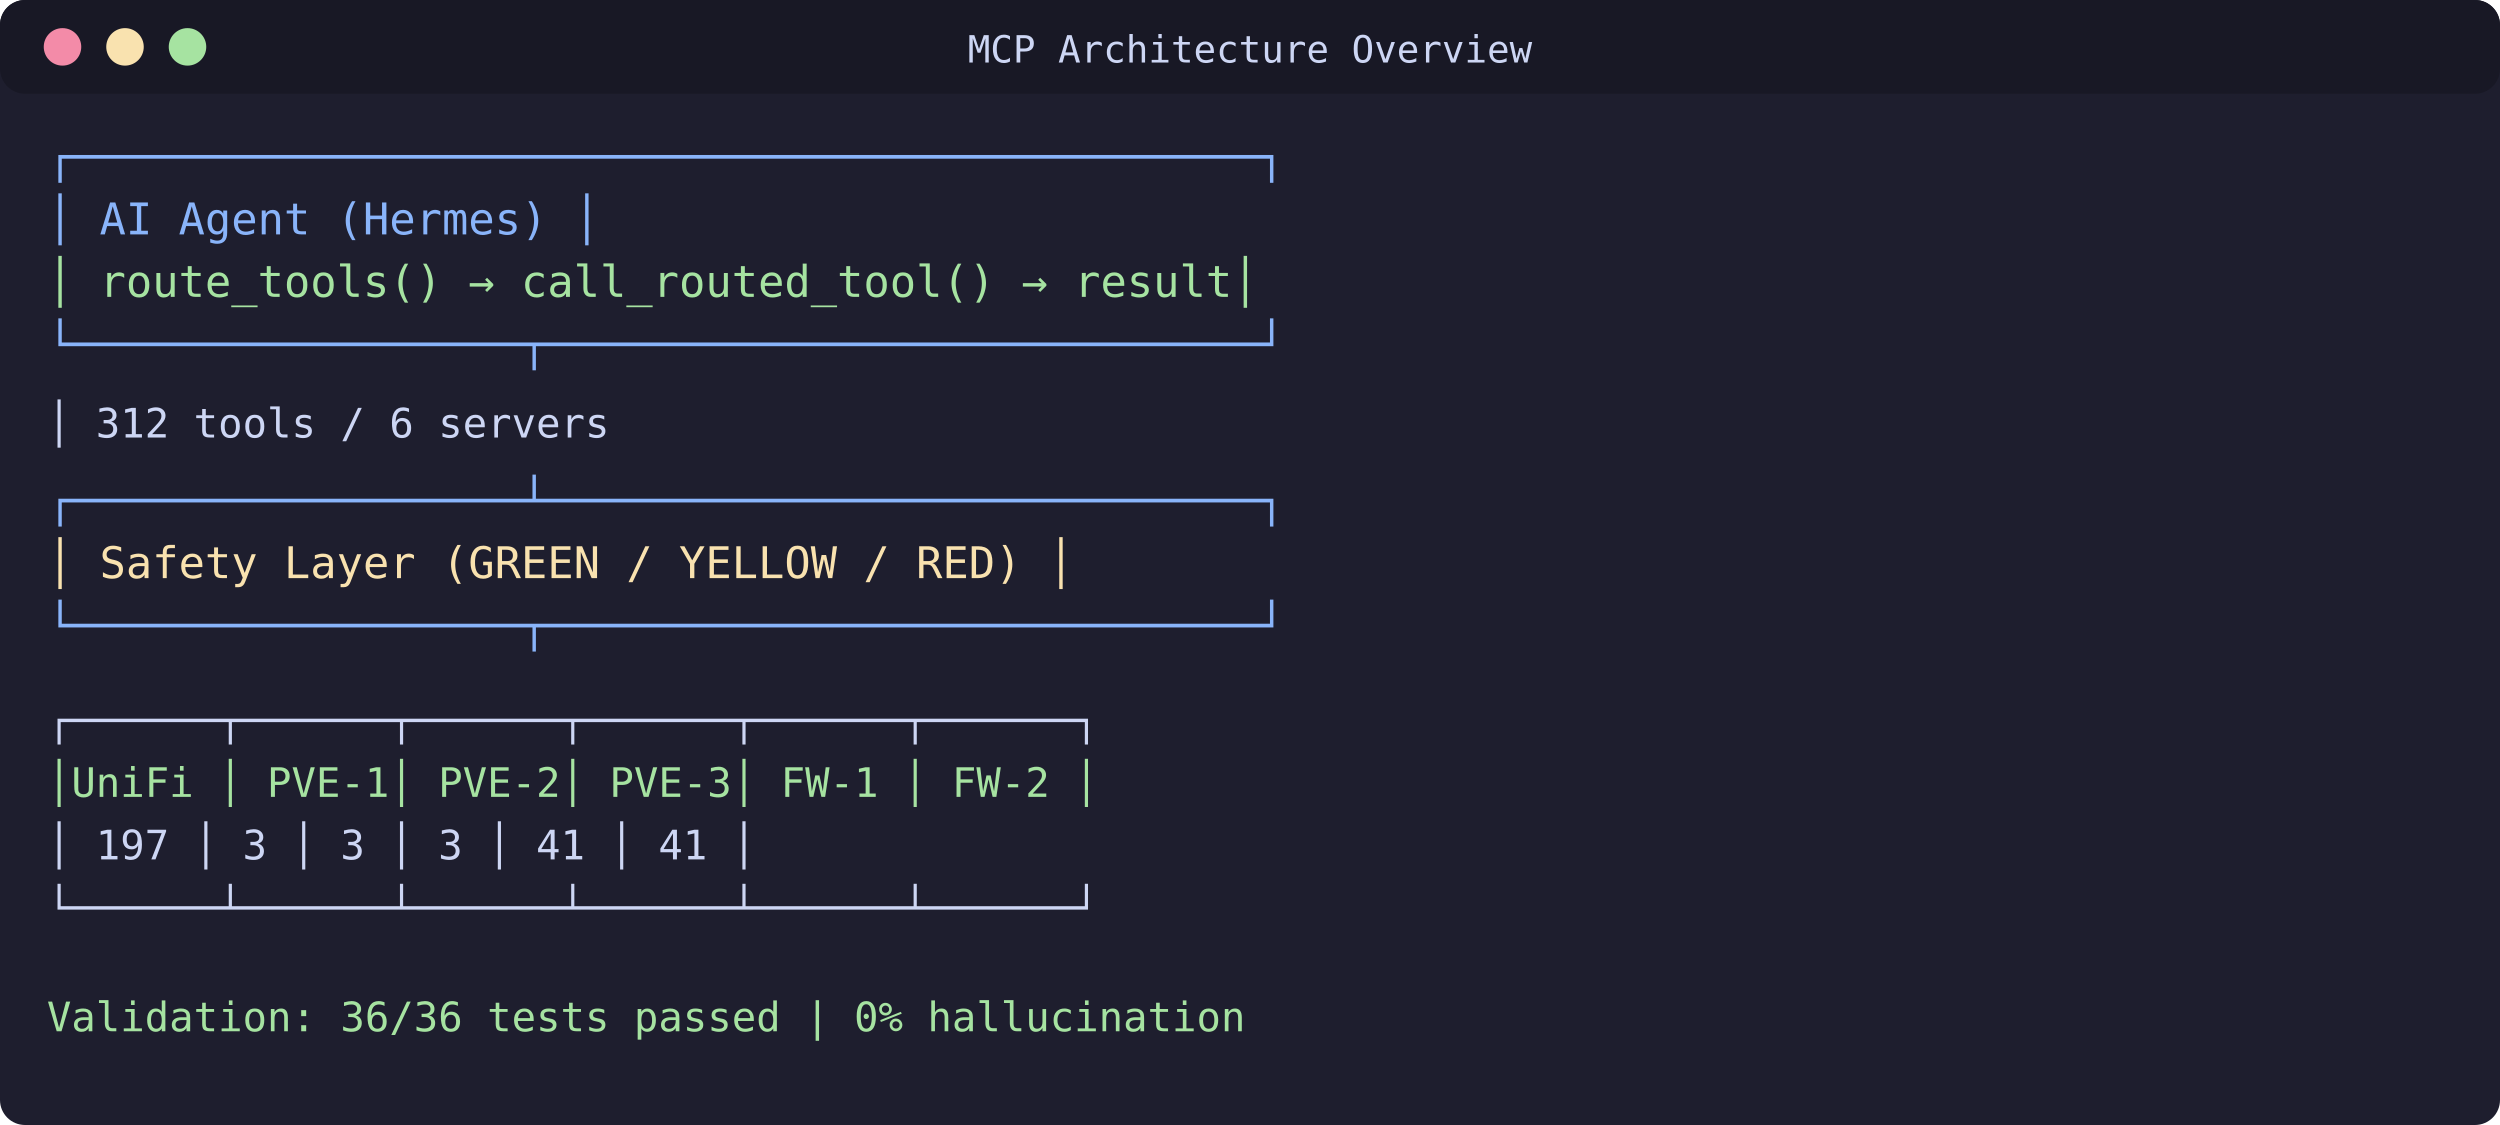
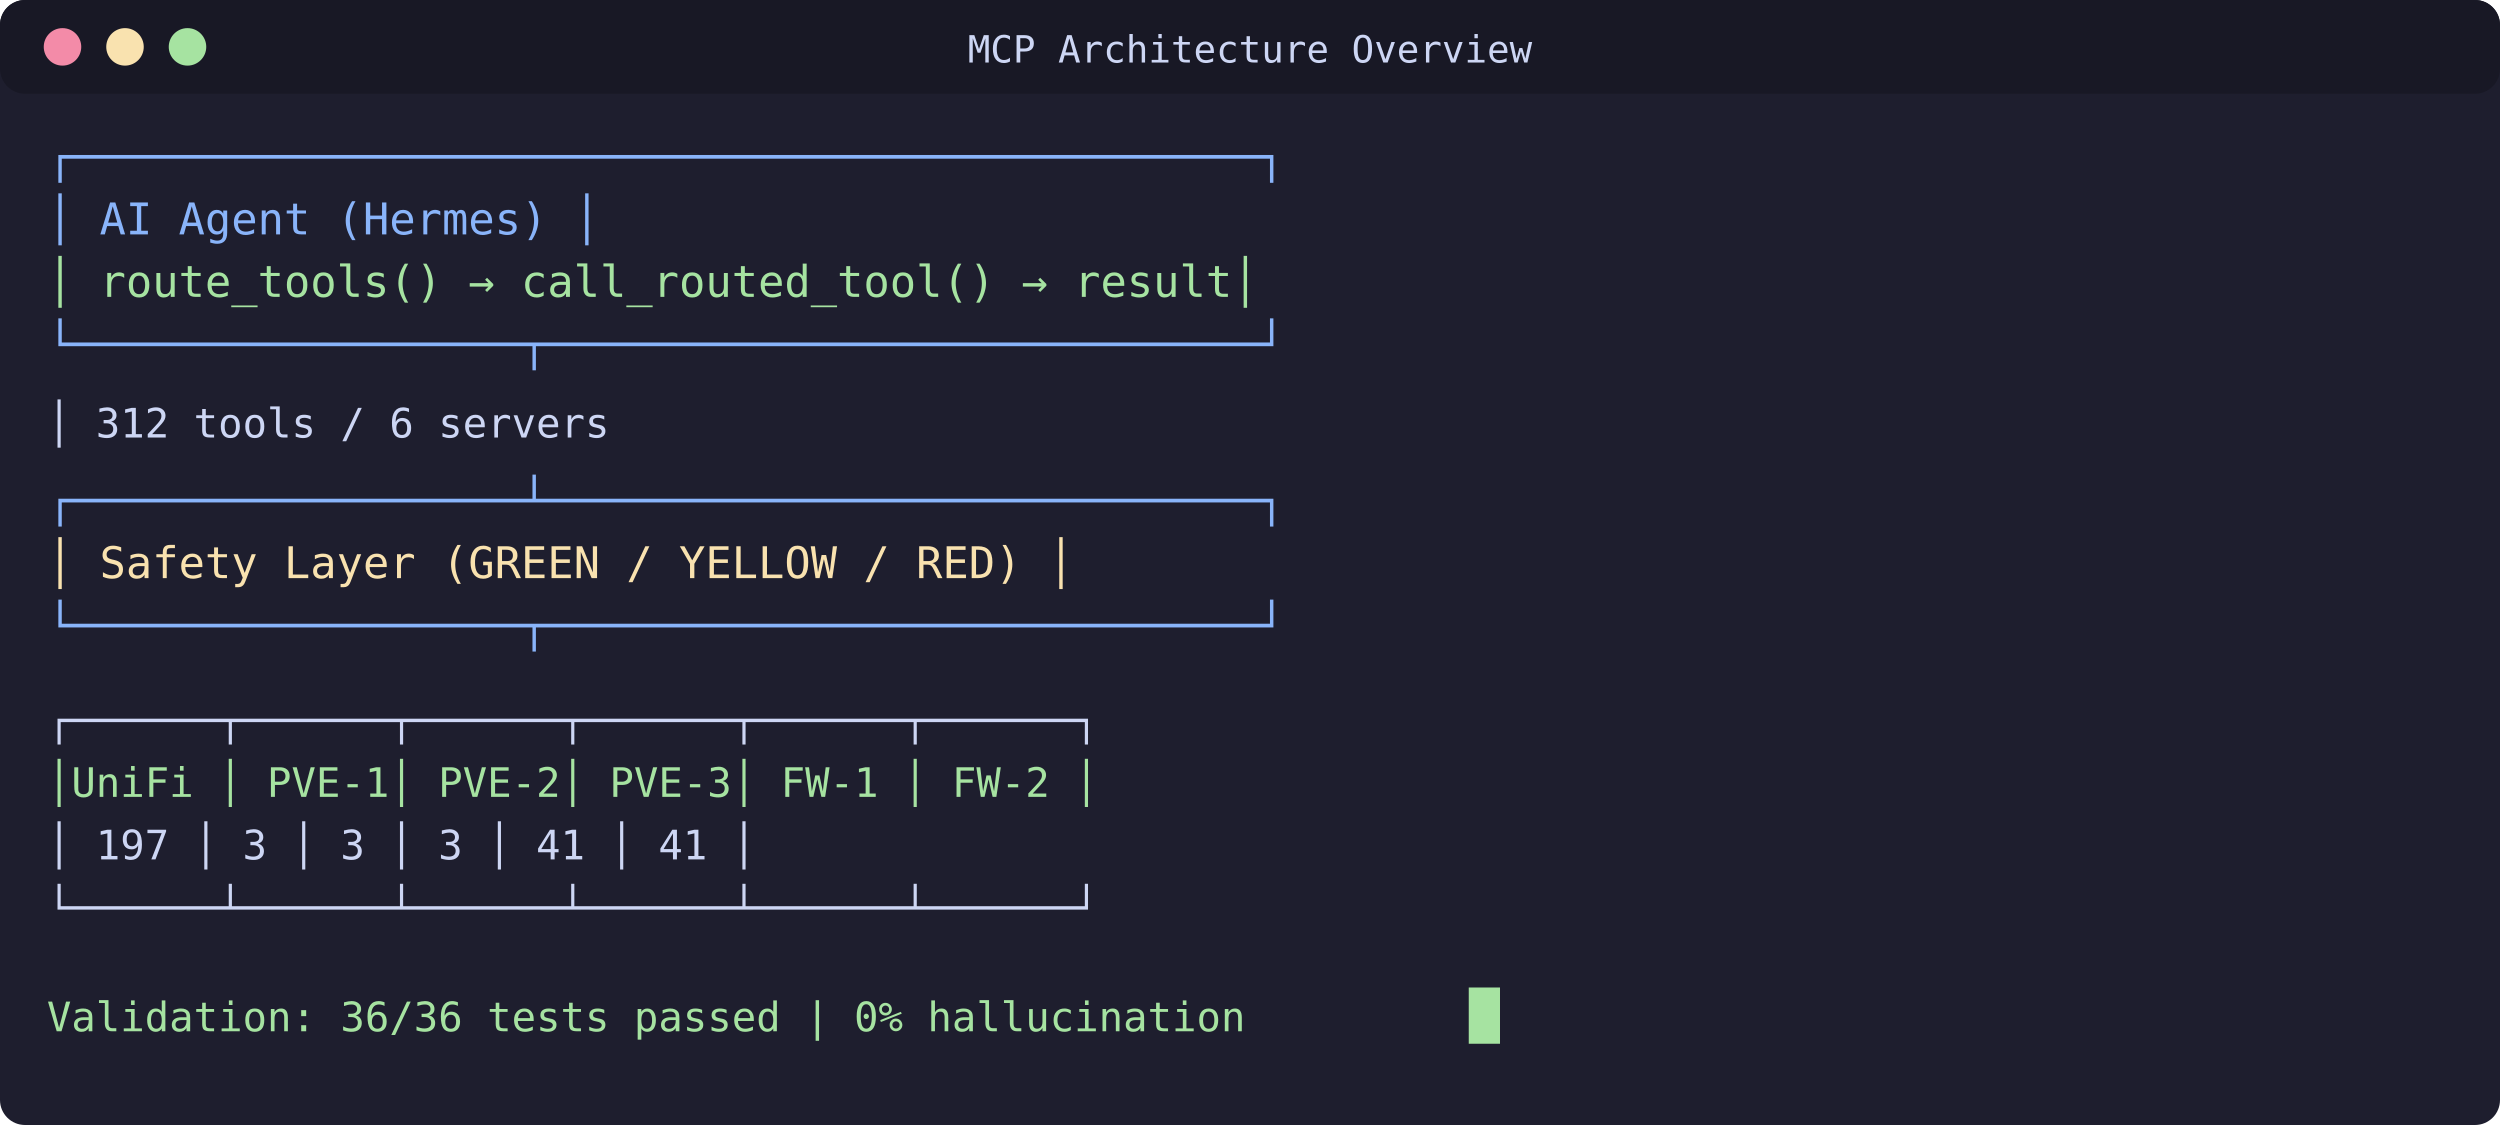
<svg xmlns="http://www.w3.org/2000/svg" width="800" height="360">
  <rect width="800" height="360" fill="#1e1e2e" rx="8" />
  <rect width="800" height="30" fill="#181825" rx="8">
    <animate attributeName="opacity" values="1;0.9;1" dur="4s" repeatCount="indefinite" />
  </rect>
  <circle cx="20" cy="15" r="6" fill="#f38ba8" />
  <circle cx="40" cy="15" r="6" fill="#f9e2af" />
  <circle cx="60" cy="15" r="6" fill="#a6e3a1" />
-   <text x="400" y="20" text-anchor="middle" fill="#cdd6f4" font-family="monospace" font-size="12">MCP Architecture Overview</text>
-   <text x="15" y="55" fill="#89b4fa" font-family="monospace" font-size="14">┌─────────────────────────────────────────────┐</text>
-   <text x="15" y="75" fill="#89b4fa" font-family="monospace" font-size="14">│  AI Agent (Hermes)                          │</text>
-   <text x="15" y="95" fill="#a6e3a1" font-family="monospace" font-size="14">│  route_tools() → call_routed_tool() → result│</text>
-   <text x="15" y="115" fill="#89b4fa" font-family="monospace" font-size="14">└─────────────────┬───────────────────────────┘</text>
-   <text x="15" y="140" fill="#cdd6f4" font-family="monospace" font-size="13">                  │ 312 tools / 6 servers</text>
-   <text x="15" y="165" fill="#89b4fa" font-family="monospace" font-size="14">┌─────────────────┴───────────────────────────┐</text>
-   <text x="15" y="185" fill="#f9e2af" font-family="monospace" font-size="14">│  Safety Layer (GREEN / YELLOW / RED)       │</text>
-   <text x="15" y="205" fill="#89b4fa" font-family="monospace" font-size="14">└─────────────────┬───────────────────────────┘</text>
-   <text x="15" y="235" fill="#cdd6f4" font-family="monospace" font-size="13">  ┌──────┬──────┬──────┬──────┬──────┬──────┐</text>
-   <text x="15" y="255" fill="#a6e3a1" font-family="monospace" font-size="13">  │UniFi │ PVE-1│ PVE-2│ PVE-3│ FW-1 │ FW-2 │</text>
-   <text x="15" y="275" fill="#cdd6f4" font-family="monospace" font-size="13">  │ 197  │  3   │  3   │  3   │ 41   │ 41   │</text>
-   <text x="15" y="295" fill="#cdd6f4" font-family="monospace" font-size="13">  └──────┴──────┴──────┴──────┴──────┴──────┘</text>
-   <text x="15" y="330" fill="#a6e3a1" font-family="monospace" font-size="13">Validation: 36/36 tests passed | 0% hallucination</text>
-   <rect x="15" y="430" width="10" height="18" fill="#a6e3a1">
+   <text x="400" y="20" text-anchor="middle" fill="#cdd6f4" font-family="monospace" font-size="12">MCP Architecture Overview<animate attributeName="opacity" values="0;1" begin="0.2s" dur="0.4s" fill="freeze" />
+   </text>
+   <text x="15" y="55" fill="#89b4fa" font-family="monospace" font-size="14">┌─────────────────────────────────────────────┐<animate attributeName="opacity" values="0;1" begin="0.6s" dur="0.4s" fill="freeze" />
+   </text>
+   <text x="15" y="75" fill="#89b4fa" font-family="monospace" font-size="14">│  AI Agent (Hermes)                          │<animate attributeName="opacity" values="0;1" begin="1.0s" dur="0.4s" fill="freeze" />
+   </text>
+   <text x="15" y="95" fill="#a6e3a1" font-family="monospace" font-size="14">│  route_tools() → call_routed_tool() → result│<animate attributeName="opacity" values="0;1" begin="1.4s" dur="0.4s" fill="freeze" />
+   </text>
+   <text x="15" y="115" fill="#89b4fa" font-family="monospace" font-size="14">└─────────────────┬───────────────────────────┘<animate attributeName="opacity" values="0;1" begin="1.8s" dur="0.4s" fill="freeze" />
+   </text>
+   <text x="15" y="140" fill="#cdd6f4" font-family="monospace" font-size="13">                  │ 312 tools / 6 servers<animate attributeName="opacity" values="0;1" begin="2.2s" dur="0.4s" fill="freeze" />
+   </text>
+   <text x="15" y="165" fill="#89b4fa" font-family="monospace" font-size="14">┌─────────────────┴───────────────────────────┐<animate attributeName="opacity" values="0;1" begin="2.6s" dur="0.4s" fill="freeze" />
+   </text>
+   <text x="15" y="185" fill="#f9e2af" font-family="monospace" font-size="14">│  Safety Layer (GREEN / YELLOW / RED)       │<animate attributeName="opacity" values="1;0.6;1" begin="3.0s" dur="1.6s" repeatCount="indefinite" />
+   </text>
+   <text x="15" y="205" fill="#89b4fa" font-family="monospace" font-size="14">└─────────────────┬───────────────────────────┘<animate attributeName="opacity" values="0;1" begin="3.0s" dur="0.4s" fill="freeze" />
+   </text>
+   <text x="15" y="235" fill="#cdd6f4" font-family="monospace" font-size="13">  ┌──────┬──────┬──────┬──────┬──────┬──────┐<animate attributeName="opacity" values="0;1" begin="3.4s" dur="0.4s" fill="freeze" />
+   </text>
+   <text x="15" y="255" fill="#a6e3a1" font-family="monospace" font-size="13">  │UniFi │ PVE-1│ PVE-2│ PVE-3│ FW-1 │ FW-2 │<animate attributeName="opacity" values="0;1" begin="3.8s" dur="0.4s" fill="freeze" />
+   </text>
+   <text x="15" y="275" fill="#cdd6f4" font-family="monospace" font-size="13">  │ 197  │  3   │  3   │  3   │ 41   │ 41   │<animate attributeName="opacity" values="0;1" begin="4.2s" dur="0.4s" fill="freeze" />
+   </text>
+   <text x="15" y="295" fill="#cdd6f4" font-family="monospace" font-size="13">  └──────┴──────┴──────┴──────┴──────┴──────┘<animate attributeName="opacity" values="0;1" begin="4.6s" dur="0.4s" fill="freeze" />
+   </text>
+   <text x="15" y="330" fill="#a6e3a1" font-family="monospace" font-size="13">Validation: 36/36 tests passed | 0% hallucination<animate attributeName="opacity" values="0;1" begin="5.0s" dur="0.4s" fill="freeze" />
+   </text>
+   <rect x="470" y="316" width="10" height="18" fill="#a6e3a1">
    <animate attributeName="opacity" values="1;0;1" dur="1s" repeatCount="indefinite" />
  </rect>
</svg>
